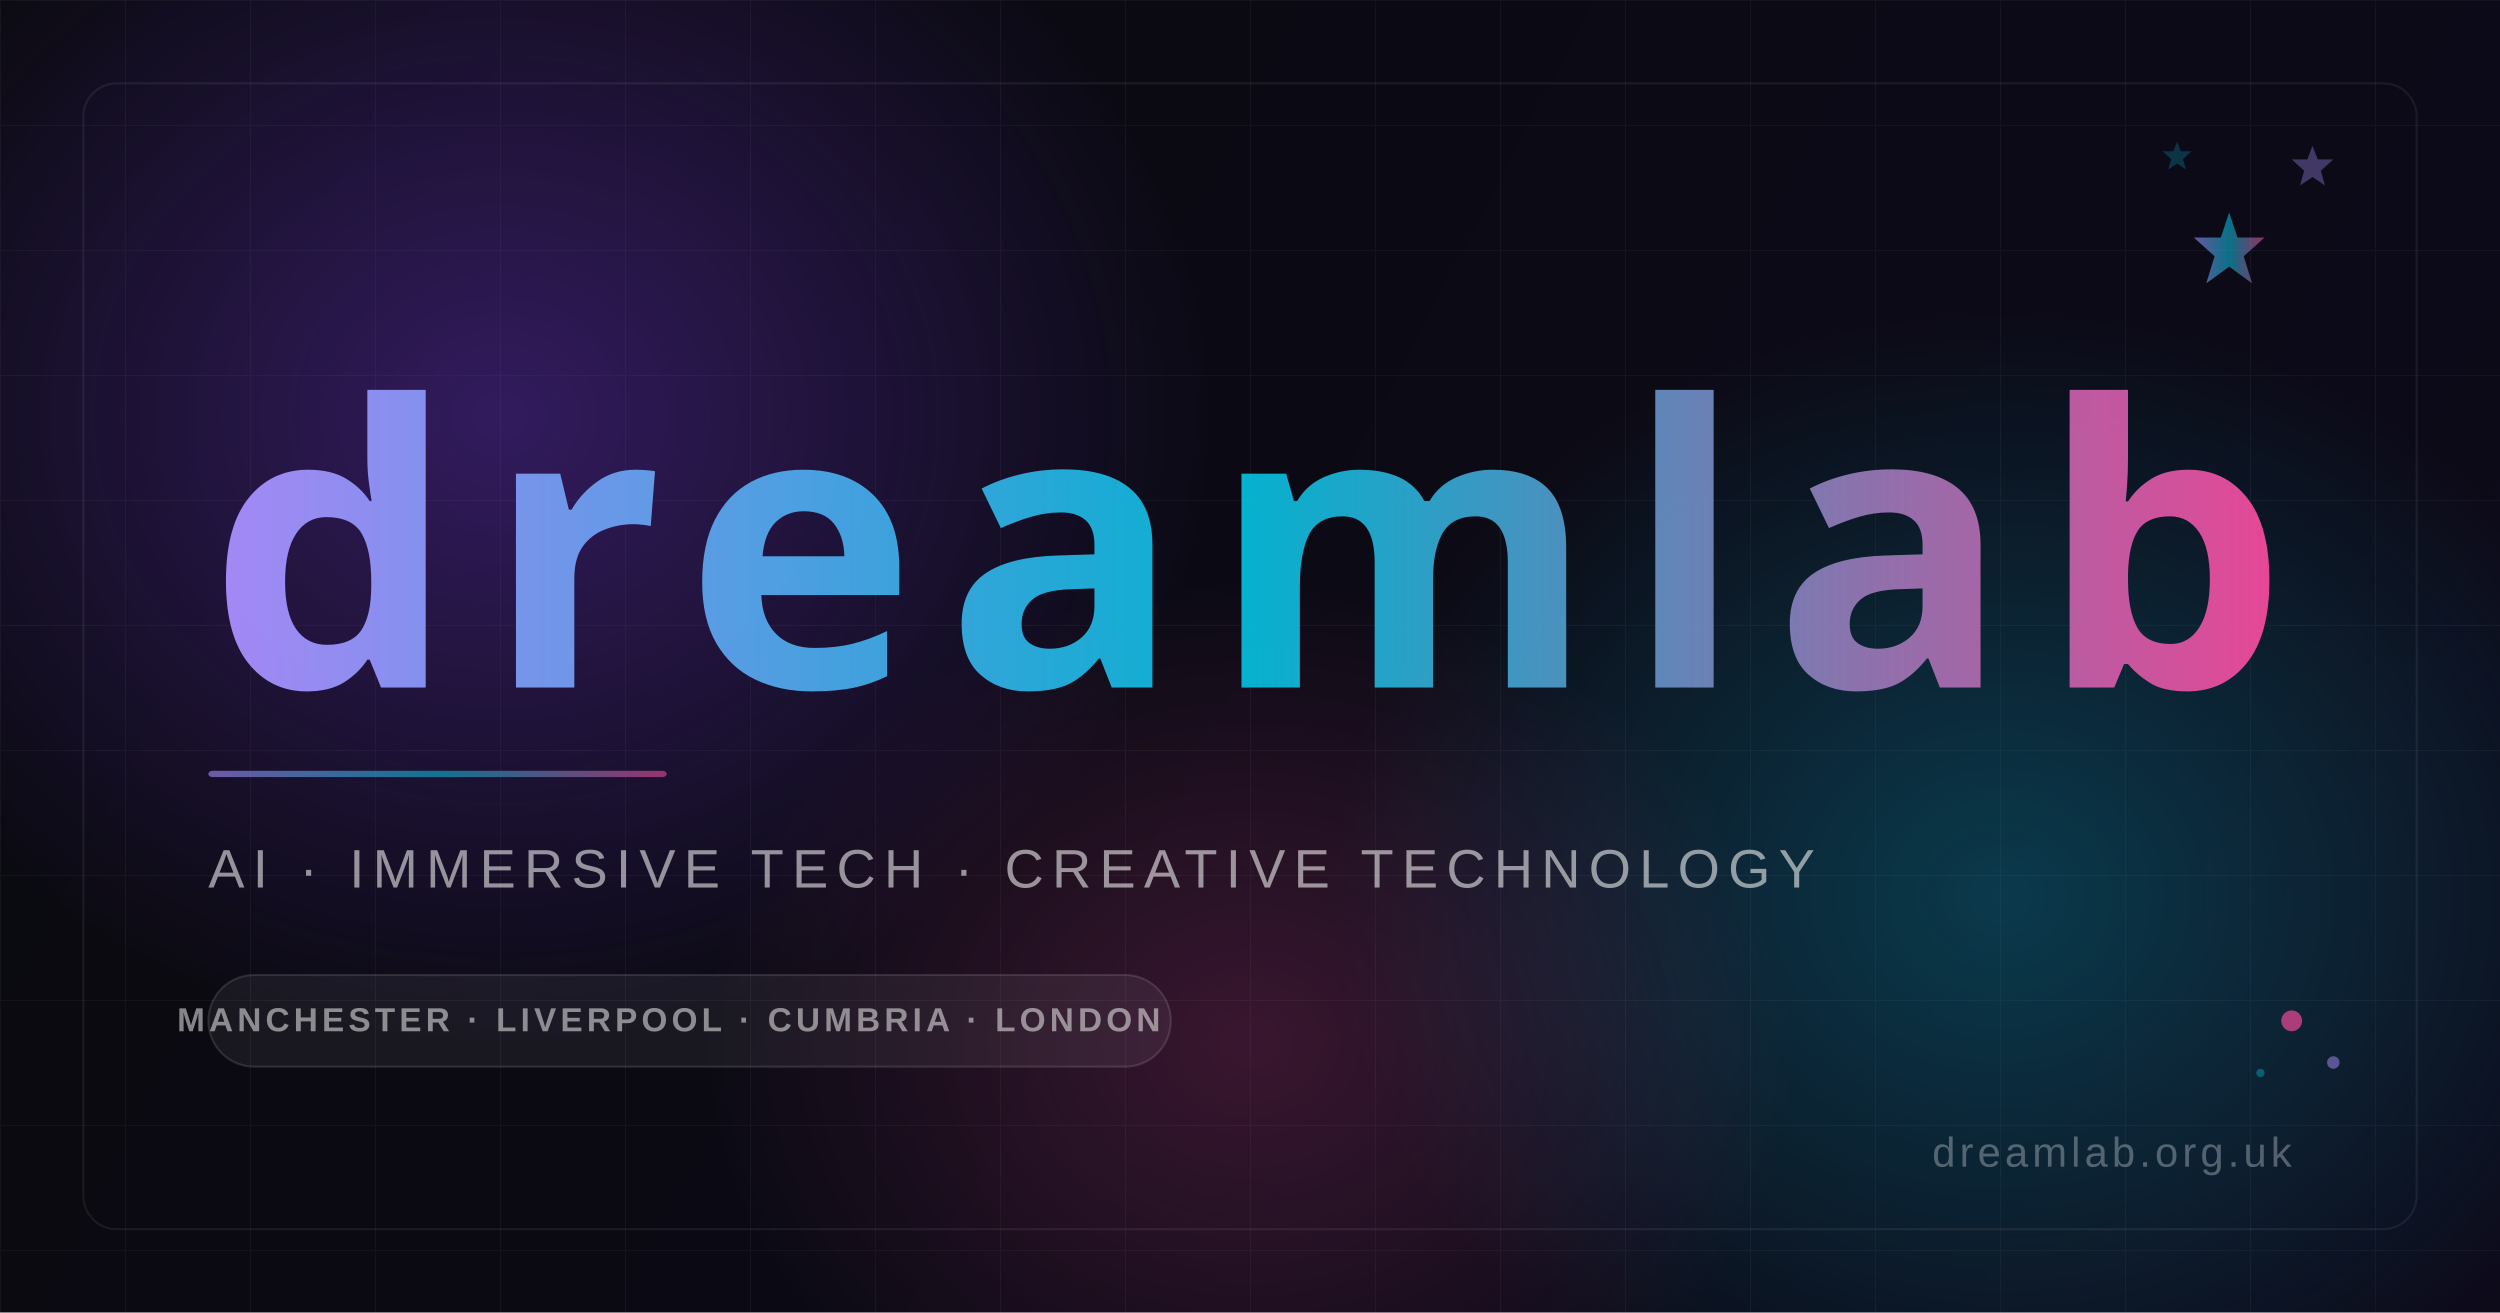
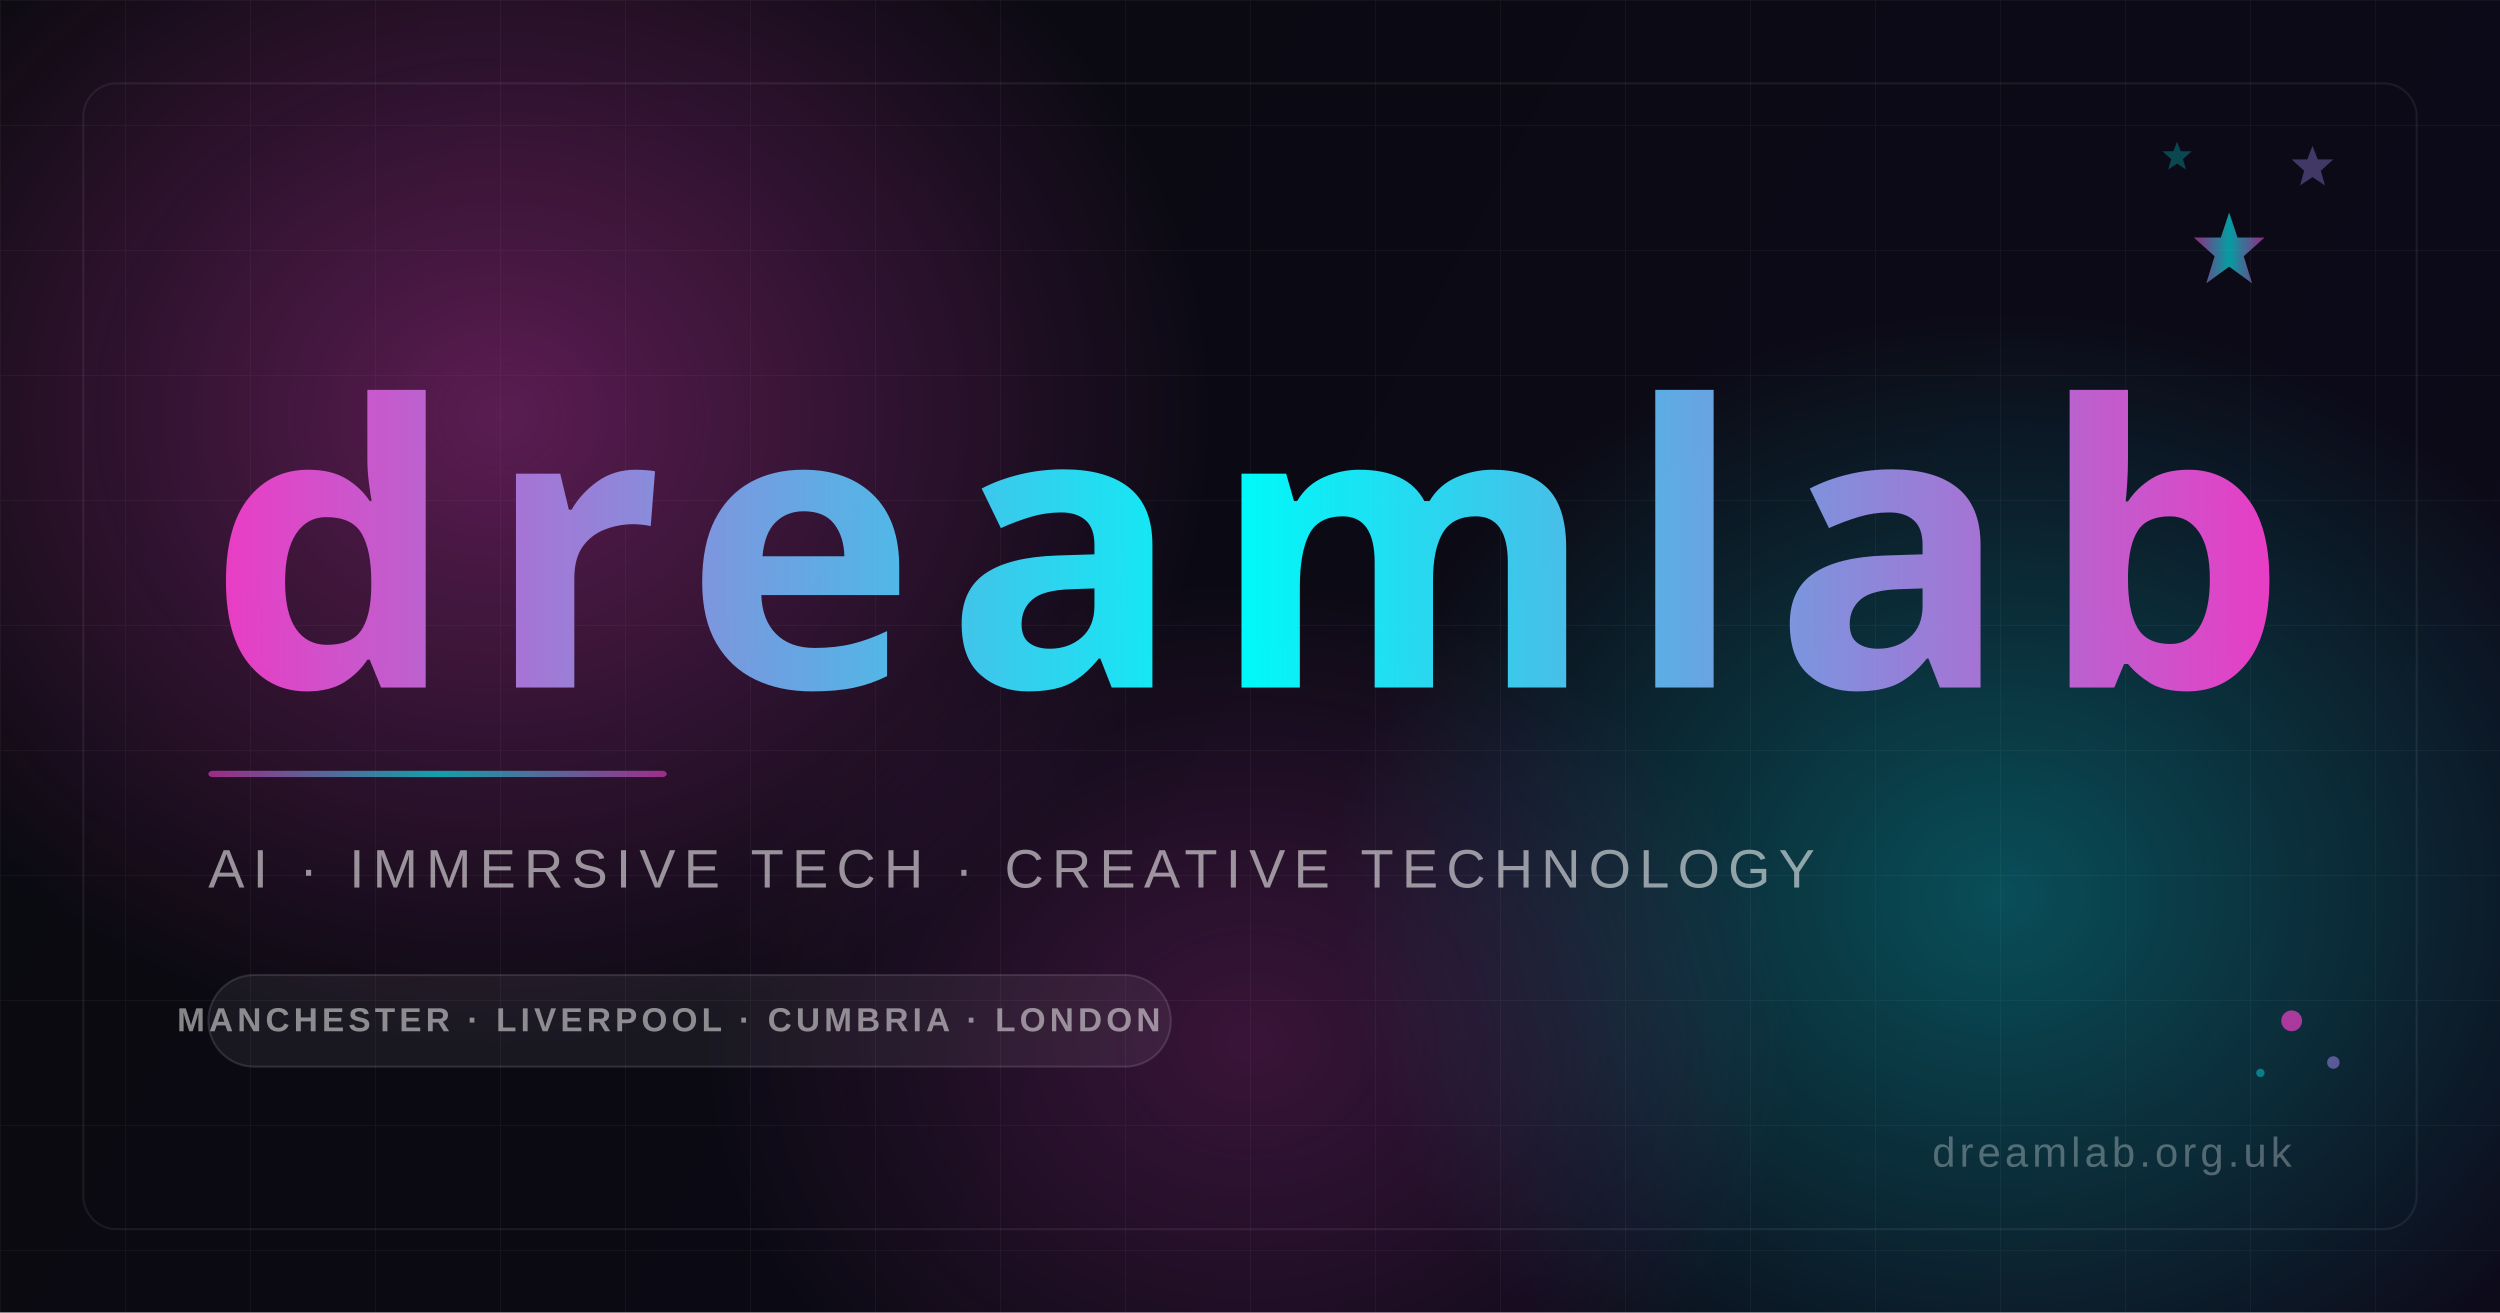
<svg xmlns="http://www.w3.org/2000/svg" width="1200" height="630" viewBox="0 0 1200 630">
  <defs>
    <linearGradient id="bg" x1="0" y1="0" x2="1200" y2="630" gradientUnits="userSpaceOnUse">
      <stop offset="0%" stop-color="#0a0a0f" />
      <stop offset="100%" stop-color="#0d0a1a" />
    </linearGradient>
    <radialGradient id="orb1" cx="50%" cy="50%" r="50%">
-       <stop offset="0%" stop-color="#7c3aed" stop-opacity="0.35" />
-       <stop offset="100%" stop-color="#7c3aed" stop-opacity="0" />
+       <stop offset="0%" stop-color="#ee3ec9" stop-opacity="0.35" />
+       <stop offset="100%" stop-color="#ee3ec9" stop-opacity="0" />
    </radialGradient>
    <radialGradient id="orb2" cx="50%" cy="50%" r="50%">
-       <stop offset="0%" stop-color="#06b6d4" stop-opacity="0.28" />
-       <stop offset="100%" stop-color="#06b6d4" stop-opacity="0" />
+       <stop offset="0%" stop-color="#00ffff" stop-opacity="0.28" />
+       <stop offset="100%" stop-color="#00ffff" stop-opacity="0" />
    </radialGradient>
    <radialGradient id="orb3" cx="50%" cy="50%" r="50%">
-       <stop offset="0%" stop-color="#ec4899" stop-opacity="0.20" />
-       <stop offset="100%" stop-color="#ec4899" stop-opacity="0" />
+       <stop offset="0%" stop-color="#ee3ec9" stop-opacity="0.20" />
+       <stop offset="100%" stop-color="#ee3ec9" stop-opacity="0" />
    </radialGradient>
    <linearGradient id="textgrad" x1="0" y1="0" x2="1" y2="0">
-       <stop offset="0%" stop-color="#a78bfa" />
-       <stop offset="50%" stop-color="#06b6d4" />
-       <stop offset="100%" stop-color="#ec4899" />
+       <stop offset="0%" stop-color="#ee3ec9" />
+       <stop offset="50%" stop-color="#00ffff" />
+       <stop offset="100%" stop-color="#ee3ec9" />
    </linearGradient>
    <pattern id="grid" width="60" height="60" patternUnits="userSpaceOnUse">
      <path d="M 60 0 L 0 0 0 60" fill="none" stroke="rgba(255,255,255,0.04)" stroke-width="1" />
    </pattern>
  </defs>
  <rect width="1200" height="630" fill="url(#bg)" />
  <rect width="1200" height="630" fill="url(#grid)" />
  <ellipse cx="240" cy="200" rx="340" ry="300" fill="url(#orb1)" />
  <ellipse cx="960" cy="430" rx="320" ry="280" fill="url(#orb2)" />
  <ellipse cx="600" cy="500" rx="260" ry="220" fill="url(#orb3)" />
  <rect x="40" y="40" width="1120" height="550" rx="16" ry="16" fill="none" stroke="rgba(255,255,255,0.07)" stroke-width="1" />
  <text x="100" y="330" font-family="'Arial Black', 'Impact', 'Haettenschweiler', sans-serif" font-weight="900" font-size="188" letter-spacing="14" fill="url(#textgrad)" opacity="0.97">dreamlab</text>
  <rect x="100" y="370" width="220" height="3" rx="2" fill="url(#textgrad)" opacity="0.6" />
  <text x="100" y="426" font-family="'Arial', 'Helvetica Neue', sans-serif" font-size="26" font-weight="400" letter-spacing="4" fill="rgba(255,255,255,0.55)" text-transform="uppercase">AI · IMMERSIVE TECH · CREATIVE TECHNOLOGY</text>
  <rect x="100" y="468" width="462" height="44" rx="22" fill="rgba(255,255,255,0.06)" stroke="rgba(255,255,255,0.12)" stroke-width="1" />
  <text x="321" y="495" font-family="'Arial', 'Helvetica Neue', sans-serif" font-size="16" font-weight="600" letter-spacing="2" fill="rgba(255,255,255,0.5)" text-anchor="middle">MANCHESTER · LIVERPOOL · CUMBRIA · LONDON</text>
  <g transform="translate(1070, 120)" opacity="0.6">
    <polygon points="0,-18 4,-6 17,-6 7,3 11,16 0,8 -11,16 -7,3 -17,-6 -4,-6" fill="url(#textgrad)" />
  </g>
  <g transform="translate(1110, 80)" opacity="0.35">
    <polygon points="0,-10 2.5,-3.5 10,-3.5 4,2 6,9 0,5 -6,9 -4,2 -10,-3.5 -2.5,-3.5" fill="#a78bfa" />
  </g>
  <g transform="translate(1045, 75)" opacity="0.25">
-     <polygon points="0,-7 1.8,-2.4 7,-2.4 2.8,1.4 4.3,6.4 0,3.5 -4.3,6.4 -2.8,1.4 -7,-2.4 -1.8,-2.4" fill="#06b6d4" />
+     <polygon points="0,-7 1.8,-2.4 7,-2.4 2.8,1.4 4.3,6.4 0,3.5 -4.3,6.4 -2.8,1.4 -7,-2.4 -1.8,-2.4" fill="#00ffff" />
  </g>
-   <circle cx="1100" cy="490" r="5" fill="#ec4899" opacity="0.7" />
+   <circle cx="1100" cy="490" r="5" fill="#ee3ec9" opacity="0.7" />
  <circle cx="1120" cy="510" r="3" fill="#a78bfa" opacity="0.5" />
-   <circle cx="1085" cy="515" r="2" fill="#06b6d4" opacity="0.4" />
+   <circle cx="1085" cy="515" r="2" fill="#00ffff" opacity="0.4" />
  <text x="1100" y="560" font-family="'Arial', 'Helvetica Neue', sans-serif" font-size="20" font-weight="400" letter-spacing="2" fill="rgba(255,255,255,0.3)" text-anchor="end">dreamlab.org.uk</text>
</svg>
